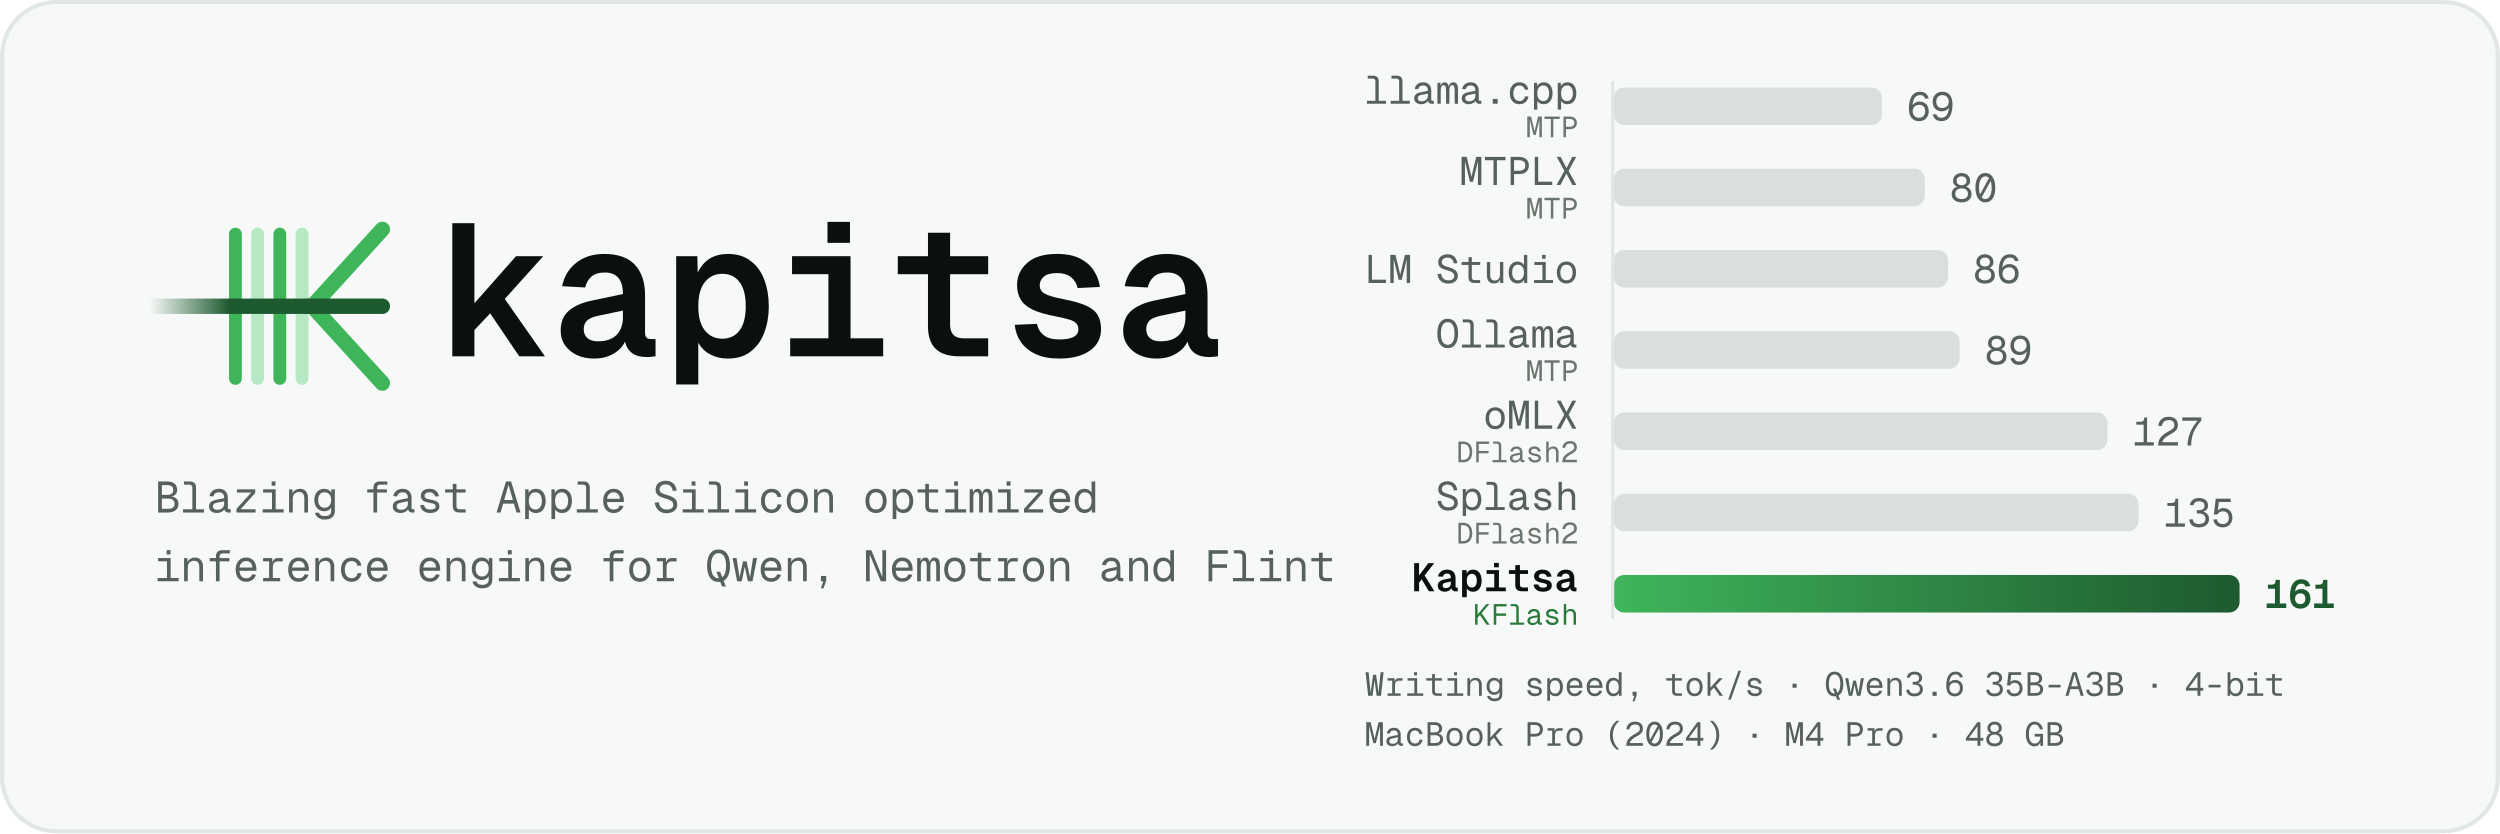
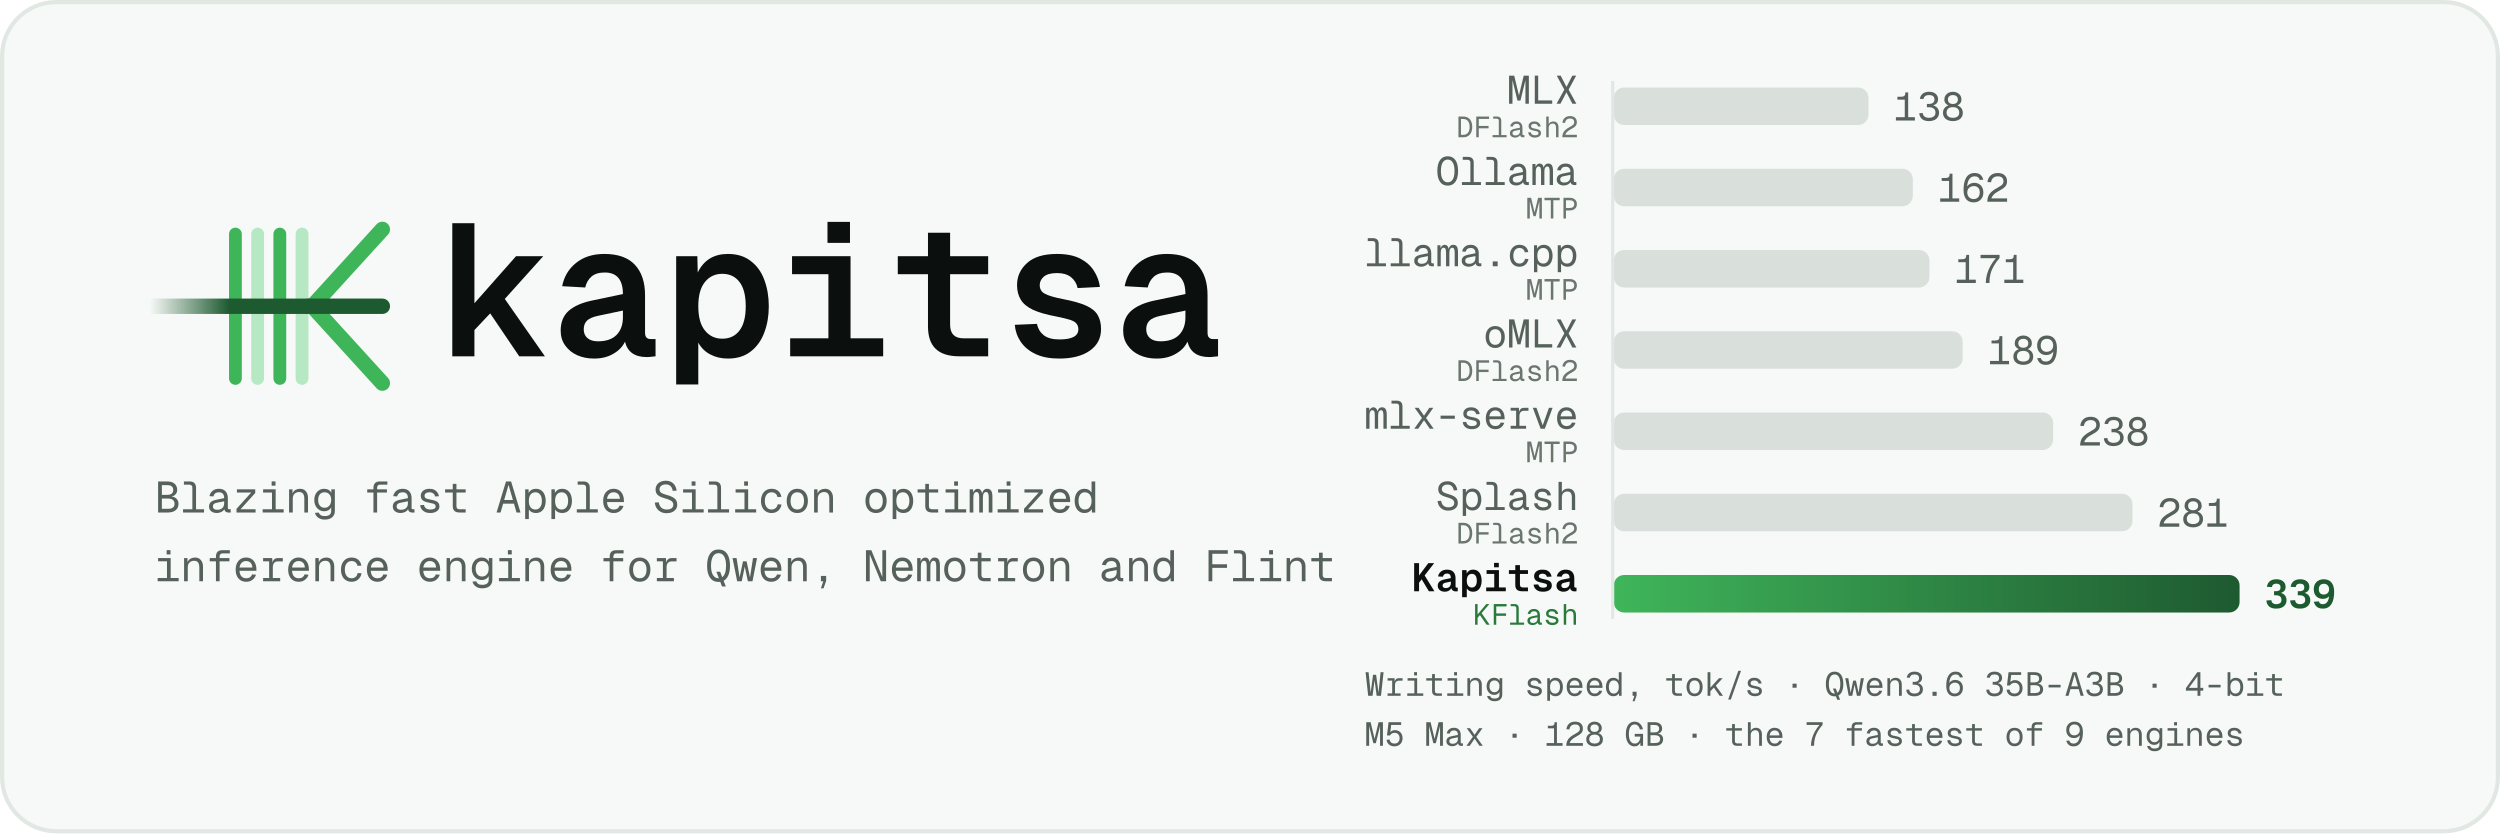
<svg xmlns="http://www.w3.org/2000/svg" width="1200" height="400" viewBox="0 0 1200 400" role="img" aria-labelledby="t d">
  <defs>
    <linearGradient id="hwin" x1="0" x2="46.25" y1="0" y2="0" gradientUnits="userSpaceOnUse">
      <stop offset="0" stop-color="#1E5A30" stop-opacity="0" />
      <stop offset="1" stop-color="#1E5A30" />
    </linearGradient>
    <linearGradient id="hwk" x1="0" x2="1" y1="0" y2="0">
      <stop offset="0" stop-color="#3FB55A" />
      <stop offset="1" stop-color="#1E5A30" />
    </linearGradient>
    <path id="gs0" d="m70 0v710h118v-427l222 251h145l-205-228 214-306h-137l-155 229-84-89v-140z" />
    <path id="gs1" d="m226-12q-50 0-90 18-40 18-64 52-24 33-24 79 0 67 42 105 43 38 123 55l167 35q0 115-97 115-46 0-71-22-25-22-33-58l-123 7q15 77 74 124 59 48 151 48 109 0 163-58 54-58 54-162v-199q0-20 8-27 7-8 22-8h26v-92q-6-1-20-2-13-2-27-2-96 0-116 82-19-40-63-65-43-25-102-25zm21 92q65 0 99 34 34 35 34 94v36l-133-28q-42-9-59-26-17-17-17-46 0-30 20-47 20-17 56-17z" />
    <path id="gs2" d="m64-150v684h113l2-87q48 99 161 99 74 0 122-38 49-37 72-100 24-64 24-141 0-77-24-140-23-63-72-101-48-38-122-38-53 0-94 22-41 21-64 63v-223zm246 244q59 0 92 44 33 43 33 129 0 86-33 129-33 44-92 44-57 0-92-43-36-43-36-130 0-87 36-130 35-43 92-43z" />
    <path id="gs3" d="m72 0v96h204v342h-194v96h312v-438h174v-96zm199 605v112h120v-112z" />
    <path id="gs4" d="m375 0q-86 0-127 40-41 39-41 120v278h-161v96h161v125h118v-125h203v-96h-203v-269q0-73 71-73h132v-96z" />
    <path id="gs5" d="m307-12q-75 0-126 24-51 24-79 65-28 41-32 91l118 5q8-38 37-61 29-22 83-22 101 0 101 54 0 17-9 29-8 12-33 21-25 8-74 18-80 15-126 36-46 22-65 54-20 32-20 78 0 70 54 118 53 48 159 48 76 0 124-25 48-25 73-65 26-40 32-86l-119-6q-7 35-35 58-28 22-74 22-49 0-71-19-22-19-22-45 0-32 27-46 26-15 98-29 79-15 123-35 44-20 61-50 18-30 18-75 0-73-60-115-60-42-163-42z" />
    <path id="gr6" d="m90 0v710h200q117 0 176-52 60-52 60-142 0-58-35-98-35-41-94-52 75-10 117-54 42-45 42-114 0-92-64-145-64-53-177-53zm86 403h118q74 0 108 29 34 29 34 82 0 54-34 83-34 29-108 29h-118zm0-319h140q77 0 114 30 36 30 36 84 0 57-38 89-38 32-112 32h-140z" />
    <path id="gr7" d="m60 0v74h213v494q0 32-18 50-18 18-50 18h-125v74h129q148 0 148-148v-488h183v-74z" />
    <path id="gr8" d="m230-12q-50 0-90 18-40 18-63 50-23 33-23 76 0 68 40 106 41 37 128 54l178 36q0 68-30 101-31 33-88 33-55 0-86-24-31-25-43-71l-89 7q15 75 72 122 56 46 146 46 96 0 149-58 53-57 53-158v-220q0-18 8-25 8-7 24-7h34v-74q-16-2-44-2-42 0-68 17-25 17-34 55l-1 5q-21-39-69-63-47-24-104-24zm8 74q81 0 122 41 40 41 40 107v46l-162-32q-54-10-75-30-21-21-21-54 0-37 26-58 25-20 70-20z" />
    <path id="gr9" d="m82 0v84l336 372h-326v74h418v-84l-336-372h344v-74z" />
    <path id="gra" d="m80 0v74h213v382h-203v74h287v-456h183v-74zm205 613v98h88v-98z" />
    <path id="grb" d="m84 0v530h77l2-95q21 54 67 81 47 26 102 26 61 0 102-27 40-27 61-73 21-45 21-101v-341h-84v317q0 74-29 113-29 38-89 38-61 0-104-38-42-39-42-113v-317z" />
    <path id="grc" d="m297-162q-85 0-145 42-60 42-77 112l88 6q12-37 43-58 30-22 91-22 72 0 111 29 38 29 38 87v86q-19-42-61-67-42-25-94-25-67 0-119 33-53 33-82 91-30 58-30 133 0 76 29 133 29 58 81 91 51 33 117 33 56 0 101-26 44-26 62-70v84h80v-494q0-93-62-146-61-52-171-52zm-2 270q68 0 109 48 41 47 42 129 2 82-40 129-42 48-111 48-70 0-109-48-38-47-38-129 0-82 40-129 39-48 107-48z" />
    <path id="grd" d="m212 0v456h-142v74h142v34q0 71 36 108 37 38 112 38h170v-74h-170q-31 0-48-20-16-19-16-52v-34h224v-74h-224v-456z" />
    <path id="gre" d="m310-12q-69 0-119 24-50 24-79 64-28 41-32 91l88 6q8-49 44-77 35-28 98-28 59 0 92 17 32 17 32 53 0 23-11 38-11 15-41 26-30 10-88 20-77 14-120 34-44 21-62 52-18 31-18 74 0 69 52 114 52 46 149 46 66 0 111-24 44-23 70-62 26-38 34-84l-88-6q-9 42-42 69-32 27-86 27-58 0-86-23-28-23-28-57 0-40 30-57 30-17 102-29 82-13 127-34 45-20 63-50 18-30 18-74 0-47-28-80-27-34-74-52-48-18-108-18z" />
    <path id="grf" d="m378 0q-153 0-153 146v310h-175v74h175v124h84v-124h211v-74h-211v-310q0-72 69-72h142v-74z" />
    <path id="gr10" d="m26 0l216 710h116l216-710h-92l-58 202h-248l-58-202zm274 632l-100-346h200z" />
    <path id="gr11" d="m80-150v680h78l1-85q24 47 67 72 42 25 96 25 79 0 130-39 50-39 74-102 24-63 24-136 0-73-24-136-24-63-74-102-51-39-130-39-52 0-94 22-43 22-64 60v-220zm234 218q69 0 108 52 40 52 40 145 0 93-40 145-39 52-108 52-69 0-110-50-40-49-40-147 0-97 40-147 40-50 110-50z" />
    <path id="gr12" d="m306-12q-75 0-130 34-54 34-84 96-29 63-29 147 0 84 29 146 30 62 84 97 53 34 126 34 69 0 122-32 53-33 83-95 30-62 30-151v-25h-386q5-85 45-128 41-43 110-43 52 0 86 24 33 25 46 65l90-7q-21-71-80-116-58-46-142-46zm-155 325h294q-6 77-45 113-39 36-98 36-61 0-100-38-40-37-51-111z" />
    <path id="gr13" d="m311-16q-75 0-133 31-58 31-93 85-35 55-41 127l90 6q11-79 58-122 46-43 121-43 74 0 113 28 40 29 40 81 0 34-16 59-15 24-58 46-42 21-125 44-74 21-119 46-46 26-66 62-21 37-21 90 0 60 29 106 28 45 81 70 53 26 126 26 73 0 125-30 52-29 82-80 31-51 39-116l-90-6q-9 65-47 106-39 42-111 42-66 0-105-32-39-31-39-82 0-33 15-54 14-22 51-38 37-17 104-36 87-24 139-54 51-30 74-71 22-41 22-100 0-56-31-99-31-44-86-68-55-24-128-24z" />
    <path id="gr14" d="m314-12q-74 0-129 34-55 34-85 96-30 63-30 147 0 84 30 146 30 62 85 97 55 34 129 34 89 0 148-48 58-47 74-136l-88-6q-12 53-48 82-35 28-86 28-73 0-114-52-42-53-42-145 0-92 42-145 41-52 114-52 51 0 88 30 38 30 50 90l88-6q-16-88-76-141-61-53-150-53z" />
    <path id="gr15" d="m300-12q-73 0-128 34-54 34-84 96-30 63-30 147 0 85 30 147 30 62 84 96 55 34 128 34 73 0 128-34 54-34 84-96 30-62 30-147 0-84-30-147-30-62-84-96-55-34-128-34zm0 80q73 0 114 52 40 53 40 145 0 92-40 145-41 52-114 52-73 0-114-52-40-53-40-145 0-92 40-145 41-52 114-52z" />
    <path id="gr16" d="m40 0v530h77l2-78q14 42 41 66 26 24 64 24 79 0 99-99l1-6q13 49 42 77 30 28 72 28 64 0 93-44 29-44 29-146v-352h-84v340q0 71-15 100-15 28-47 28-31 0-52-31-20-31-20-99v-338h-84v340q0 68-14 98-15 30-48 30-31 0-52-31-20-31-20-99v-338z" />
    <path id="gr17" d="m267-12q-70 0-121 34-51 34-78 96-28 62-28 147 0 85 28 147 27 62 78 96 51 34 121 34 56 0 98-26 42-27 61-60v254h84v-710h-76l-3 79q-23-43-66-67-43-24-98-24zm5 80q72 0 113 53 41 53 41 144 0 92-41 145-41 52-115 52-65 0-104-52-38-53-38-145 0-91 38-144 39-53 106-53z" />
    <path id="gr18" d="m90 0v74h138v382h-138v74h208l6-103q25 103 127 103h109v-76h-108q-58 0-89-34-31-35-31-100v-246h168v-74z" />
    <path id="gr19" d="m300-16q-126 0-194 96-68 96-68 274 0 179 68 276 68 96 194 96 126 0 194-96 68-97 68-276 0-131-38-218-37-88-108-125l50-130h-86l-41 106q-19-3-39-3zm0 84q4 0 8 0l-58 150h86l48-125q88 63 88 261 0 140-44 214-45 74-128 74-82 0-127-74-45-74-45-214 0-139 45-212 45-74 127-74z" />
    <path id="gr1a" d="m125 0l-105 530h92l69-442 78 368h82l78-368 69 442h92l-104-530h-106l-70 334-70-334z" />
    <path id="gr1b" d="m240-162l54 162h-54v122h120v-112l-60-172z" />
    <path id="gr1c" d="m70 0v710h122l252-613v613h86v-710h-122l-252 613v-613z" />
    <path id="gr1d" d="m100 0v710h440v-82h-354v-240h336v-82h-336v-306z" />
-     <path id="gr1e" d="m238 0v122h124v-122z" />
-     <path id="gr1f" d="m262 80l-126 517v-597h-86v710h130l120-501 120 501h130v-710h-86v597l-126-517z" />
-     <path id="gr20" d="m257 0v626h-217v84h520v-84h-217v-626z" />
-     <path id="gr21" d="m90 0v710h216q111 0 178-58 66-57 66-159 0-102-66-159-67-58-178-58h-130v-276zm86 360h120q84 0 124 34 40 35 40 99 0 65-40 99-40 34-124 34h-120z" />
-     <path id="gr22" d="m302-16q-120 0-186 82-66 82-66 234 0 88 14 165 15 77 48 135 32 59 86 92 53 34 132 34 95 0 147-46 52-47 73-122l-90-8q-12 42-42 67-29 25-88 25-80 0-129-62-49-62-60-186l-1-7q26 39 72 65 45 26 106 26 70 0 122-30 52-30 81-84 29-55 29-128 0-78-32-134-31-57-86-88-56-30-130-30zm2 84q70 0 113 44 43 45 43 124 0 74-40 117-41 43-108 43-48 0-86-20-38-19-60-55-22-36-22-85 0-73 44-120 43-48 116-48z" />
-     <path id="gr23" d="m298 726q120 0 186-82 66-82 66-234 0-88-14-165-15-77-48-135-32-59-86-92-53-34-132-34-94 0-146 46-53 47-74 122l90 8q12-42 42-67 30-25 88-25 80 0 129 62 49 62 60 186l1 7q-26-39-72-65-45-26-106-26-70 0-122 30-52 30-81 84-29 55-29 128 0 78 32 134 31 57 87 88 56 30 129 30zm-2-84q-70 0-113-44-43-44-43-124 0-73 40-116 41-44 108-44 48 0 86 20 38 19 60 55 22 36 22 85 0 74-43 121-43 47-117 47z" />
-     <path id="gr24" d="m100 0v710h86v-626h354v-84z" />
-     <path id="gr25" d="m50 0l196 357-192 353h100l147-285 147 285h98l-192-354 196-356h-100l-151 289-151-289z" />
+     <path id="gr1e" d="m262 80l-126 517v-597h-86v710h130l120-501 120 501h130v-710h-86v597l-126-517z" />
+     <path id="gr1f" d="m100 0v710h86v-626h354v-84z" />
+     <path id="gr20" d="m50 0l196 357-192 353h100l147-285 147 285h98l-192-354 196-356h-100l-151 289-151-289z" />
+     <path id="gr21" d="m90 0v710h168q92 0 160-42 69-41 106-120 38-80 38-194 0-114-38-193-37-79-106-120-68-41-160-41zm86 84h77q104 0 161 68 58 67 58 202 0 135-58 204-57 68-161 68h-77z" />
+     <path id="gr22" d="m100 0v710h84v-263q21 49 63 72 42 23 96 23 86 0 131-56 46-56 46-145v-341h-84v317q0 151-111 151-64 0-103-39-38-39-38-113v-316z" />
+     <path id="gr23" d="m50 0q0 75 24 136 23 60 82 115 60 55 166 111 49 26 79 48 30 22 44 47 14 25 14 61 0 55-35 90-36 34-107 34-75 0-119-39-43-39-54-111l-90 6q12 104 80 166 68 62 183 62 110 0 171-57 61-57 61-149 0-54-18-94-18-39-61-73-42-34-116-73-96-51-146-103-49-52-52-93h394v-84z" />
+     <path id="gr24" d="m60 0v84h224v442h-186v74h96q57 0 82 25 24 25 24 85h70v-626h170v-84z" />
+     <path id="gr25" d="m294-16q-115 0-177 56-62 55-67 143l89 6q6-65 49-93 42-28 106-28 43 0 81 12 38 13 61 42 24 28 24 76 0 71-46 104-46 33-115 33h-56v84h56q37 0 68 11 31 11 49 36 19 24 19 64 0 55-35 84-35 28-101 28-67 0-101-27-35-27-42-74l-90 6q10 80 70 129 60 50 163 50 104 0 165-52 61-51 61-140 0-114-123-152 69-19 108-68 40-48 40-116 0-68-33-116-33-48-91-73-58-25-132-25z" />
    <path id="gr26" d="m300-16q-70 0-127 24-57 24-90 71-33 47-33 116 0 69 37 117 37 48 100 70-47 19-75 56-28 36-28 93 0 56 28 100 28 44 76 69 49 26 112 26 63 0 112-26 49-25 76-69 28-44 28-100 0-57-28-93-28-37-75-56 63-22 100-70 37-48 37-117 0-69-33-116-33-47-89-71-57-24-128-24zm0 433q57 0 92 29 34 28 34 85 0 51-34 81-33 30-92 30-58 0-92-30-34-30-34-81 0-57 34-85 35-29 92-29zm0-349q70 0 115 32 45 33 45 100 0 62-40 100-40 37-120 37-79 0-120-37-40-38-40-100 0-67 45-100 45-32 115-32z" />
-     <path id="gr27" d="m300-16q-77 0-134 45-56 45-86 128-30 83-30 197 0 115 30 198 30 83 86 128 57 46 134 46 78 0 134-46 56-45 86-128 30-83 30-198 0-114-30-197-30-83-86-128-56-45-134-45zm-160 370q0-100 25-170l228 415q-39 43-93 43-74 0-117-78-43-77-43-210zm160-286q74 0 117 78 43 77 43 208 0 101-25 171l-228-414q39-43 93-43z" />
-     <path id="gr28" d="m263-12q-79 0-126 54-47 53-47 147v341h84v-318q0-77 28-114 27-36 84-36 62 0 98 40 36 41 36 112v316h84v-530h-80v86q-44-98-161-98z" />
-     <path id="gr29" d="m300-16q-126 0-194 96-68 96-68 274 0 179 68 276 68 96 194 96 126 0 194-96 68-97 68-276 0-178-68-274-68-96-194-96zm0 84q83 0 128 74 44 73 44 212 0 140-44 214-45 74-128 74-82 0-127-74-45-74-45-214 0-139 45-212 45-74 127-74z" />
-     <path id="gr2a" d="m90 0v710h168q92 0 160-42 69-41 106-120 38-80 38-194 0-114-38-193-37-79-106-120-68-41-160-41zm86 84h77q104 0 161 68 58 67 58 202 0 135-58 204-57 68-161 68h-77z" />
-     <path id="gr2b" d="m100 0v710h84v-263q21 49 63 72 42 23 96 23 86 0 131-56 46-56 46-145v-341h-84v317q0 151-111 151-64 0-103-39-38-39-38-113v-316z" />
-     <path id="gr2c" d="m50 0q0 75 24 136 23 60 82 115 60 55 166 111 49 26 79 48 30 22 44 47 14 25 14 61 0 55-35 90-36 34-107 34-75 0-119-39-43-39-54-111l-90 6q12 104 80 166 68 62 183 62 110 0 171-57 61-57 61-149 0-54-18-94-18-39-61-73-42-34-116-73-96-51-146-103-49-52-52-93h394v-84z" />
-     <path id="gr2d" d="m60 0v84h224v442h-186v74h96q57 0 82 25 24 25 24 85h70v-626h170v-84z" />
-     <path id="gr2e" d="m192 0q0 110 30 220 31 109 88 212 57 103 136 194h-386v84h480v-78q-89-102-146-202-57-99-84-204-26-106-26-226z" />
-     <path id="gr2f" d="m294-16q-115 0-177 56-62 55-67 143l89 6q6-65 49-93 42-28 106-28 43 0 81 12 38 13 61 42 24 28 24 76 0 71-46 104-46 33-115 33h-56v84h56q37 0 68 11 31 11 49 36 19 24 19 64 0 55-35 84-35 28-101 28-67 0-101-27-35-27-42-74l-90 6q10 80 70 129 60 50 163 50 104 0 165-52 61-51 61-140 0-114-123-152 69-19 108-68 40-48 40-116 0-68-33-116-33-48-91-73-58-25-132-25z" />
-     <path id="gr30" d="m298-16q-69 0-120 25-52 25-82 70-31 45-36 104l90 6q8-60 48-91 39-30 100-30 69 0 110 42 42 43 42 118 0 75-40 118-39 44-110 44-42 0-80-20-39-21-56-59h-92l47 399h378v-84h-299l-26-214q26 30 64 45 38 15 76 15 68 0 120-32 51-31 80-86 28-55 28-126 0-71-31-126-31-56-85-87-55-31-126-31z" />
+     <path id="gr27" d="m300-16q-126 0-194 96-68 96-68 274 0 179 68 276 68 96 194 96 126 0 194-96 68-97 68-276 0-178-68-274-68-96-194-96zm0 84q83 0 128 74 44 73 44 212 0 140-44 214-45 74-128 74-82 0-127-74-45-74-45-214 0-139 45-212 45-74 127-74z" />
+     <path id="gr28" d="m257 0v626h-217v84h520v-84h-217v-626z" />
+     <path id="gr29" d="m90 0v710h216q111 0 178-58 66-57 66-159 0-102-66-159-67-58-178-58h-130v-276zm86 360h120q84 0 124 34 40 35 40 99 0 65-40 99-40 34-124 34h-120z" />
+     <path id="gr2a" d="m302-16q-120 0-186 82-66 82-66 234 0 88 14 165 15 77 48 135 32 59 86 92 53 34 132 34 95 0 147-46 52-47 73-122l-90-8q-12 42-42 67-29 25-88 25-80 0-129-62-49-62-60-186l-1-7q26 39 72 65 45 26 106 26 70 0 122-30 52-30 81-84 29-55 29-128 0-78-32-134-31-57-86-88-56-30-130-30zm2 84q70 0 113 44 43 45 43 124 0 74-40 117-41 43-108 43-48 0-86-20-38-19-60-55-22-36-22-85 0-73 44-120 43-48 116-48z" />
+     <path id="gr2b" d="m238 0v122h124v-122z" />
+     <path id="gr2c" d="m192 0q0 110 30 220 31 109 88 212 57 103 136 194h-386v84h480v-78q-89-102-146-202-57-99-84-204-26-106-26-226z" />
+     <path id="gr2d" d="m298 726q120 0 186-82 66-82 66-234 0-88-14-165-15-77-48-135-32-59-86-92-53-34-132-34-94 0-146 46-53 47-74 122l90 8q12-42 42-67 30-25 88-25 80 0 129 62 49 62 60 186l1 7q-26-39-72-65-45-26-106-26-70 0-122 30-52 30-81 84-29 55-29 128 0 78 32 134 31 57 87 88 56 30 129 30zm-2-84q-70 0-113-44-43-44-43-124 0-73 40-116 41-44 108-44 48 0 86 20 38 19 60 55 22 36 22 85 0 74-43 121-43 47-117 47z" />
+     <path id="gr2e" d="m54 0l195 272-185 258h98l139-200 136 200h100l-184-260 193-270h-98l-147 214-147-214z" />
+     <path id="gr2f" d="m120 252v79h360v-79z" />
+     <path id="gr30" d="m247 0l-197 530h92l158-444 158 444h92l-197-530z" />
    <path id="gs31" d="m52 0v710h124v-312l234 312h148l-241-311 247-399h-140l-182 302-66-86v-216z" />
    <path id="gr32" d="m60 0v710h86v-356l298 356h106l-267-312 277-398h-106l-228 331-80-93v-238z" />
-     <path id="gs33" d="m52 0v114h210v372h-178v104h84q60 0 86 27 26 27 26 93h106v-596h162v-114z" />
-     <path id="gs34" d="m302-16q-126 0-193 84-67 83-67 236 0 89 16 166 15 76 49 134 34 57 89 90 54 32 132 32 68 0 114-22 46-23 74-62 27-40 40-90l-126-10q-9 32-32 52-23 20-70 20-63 0-104-48-41-47-53-151 26 28 65 46 39 18 91 18 70 0 122-30 52-30 81-84 28-54 28-126 0-78-32-135-32-58-90-89-57-31-134-31zm-1 114q60 0 95 36 34 35 34 102 0 62-32 98-32 36-91 36-61 0-99-36-38-37-38-99 0-58 35-97 35-40 96-40z" />
+     <path id="gs33" d="m295-16q-120 0-182 57-62 57-67 150l125 7q6-56 41-79 34-23 84-23 54 0 92 26 38 25 38 84 0 58-36 86-36 29-96 29h-55v103h55q46 0 78 22 31 22 31 73 0 48-27 72-28 24-78 24-54 0-81-23-27-24-32-64l-126 7q10 87 71 139 61 52 169 52 107 0 169-52 63-51 63-142 0-114-118-151 67-19 104-67 37-47 37-114 0-68-32-116-33-49-91-74-58-26-136-26z" />
+     <path id="gs34" d="m298 726q126 0 193-84 67-83 67-236 0-89-16-166-15-76-49-134-34-57-89-90-54-32-132-32-68 0-114 22-46 23-74 62-27 40-40 90l126 10q9-32 32-52 23-20 70-20 63 0 104 48 41 47 53 151-26-28-65-46-39-18-91-18-70 0-122 30-52 30-81 84-28 54-28 126 0 78 32 135 32 58 90 89 57 31 134 31zm1-114q-60 0-95-36-34-35-34-102 0-61 32-98 32-36 91-36 61 0 99 36 38 37 38 99 0 58-35 97-35 40-96 40z" />
    <path id="gr35" d="m108 0l-78 710h90l62-617 72 537h92l72-537 62 617h90l-78-710h-130l-62 469-62-469z" />
    <path id="gr36" d="m90 0v710h84v-465l258 285h112l-209-225 219-305h-102l-174 248-104-110v-138z" />
    <path id="gr37" d="m108-110l304 860h80l-304-860z" />
    <path id="gr38" d="m238 243v122h124v-122z" />
-     <path id="gr39" d="m120 252v79h360v-79z" />
+     <path id="gr39" d="m298-16q-69 0-120 25-52 25-82 70-31 45-36 104l90 6q8-60 48-91 39-30 100-30 69 0 110 42 42 43 42 118 0 75-40 118-39 44-110 44-42 0-80-20-39-21-56-59h-92l47 399h378v-84h-299l-26-214q26 30 64 45 38 15 76 15 68 0 120-32 51-31 80-86 28-55 28-126 0-71-31-126-31-56-85-87-55-31-126-31z" />
    <path id="gr3a" d="m388 0v154h-348v78l342 478h92v-472h86v-84h-86v-154zm-260 238h260v352z" />
    <path id="gr3b" d="m333-12q-55 0-98 24-43 24-66 67l-3-79h-76v710h84v-254q19 33 61 60 42 26 98 26 70 0 121-34 51-34 78-96 28-62 28-147 0-85-28-147-27-62-78-96-51-34-121-34zm-5 80q67 0 106 53 38 53 38 144 0 92-38 145-39 52-104 52-73 0-114-52-42-53-42-145 0-91 41-144 41-53 113-53z" />
-     <path id="gr3c" d="m356-110q-78 69-120 140-43 72-60 144-16 73-16 146 0 73 16 146 17 72 60 144 42 71 120 140h84q-75-71-117-143-42-72-59-143-17-72-17-144 0-72 17-144 17-71 59-142 42-72 117-144z" />
-     <path id="gr3d" d="m244-110h-84q75 72 117 144 42 71 59 142 17 72 17 144 0 72-17 144-17 71-59 143-42 72-117 143h84q78-69 120-140 43-72 60-144 16-73 16-146 0-73-16-146-17-72-60-144-42-71-120-140z" />
-     <path id="gr3e" d="m298-16q-75 0-134 42-58 41-92 124-34 82-34 204 0 115 32 198 31 83 90 128 59 46 142 46 65 0 116-29 50-29 84-81 34-51 49-118l-90-6q-17 66-57 108-39 42-102 42-83 0-128-75-46-75-46-213 0-137 46-212 47-74 132-74 76 0 120 58 45 59 48 151h-170v82h250v-359h-80l-2 98q-25-52-66-83-42-31-108-31z" />
+     <path id="gr3c" d="m298-16q-75 0-134 42-58 41-92 124-34 82-34 204 0 115 32 198 31 83 90 128 59 46 142 46 65 0 116-29 50-29 84-81 34-51 49-118l-90-6q-17 66-57 108-39 42-102 42-83 0-128-75-46-75-46-213 0-137 46-212 47-74 132-74 76 0 120 58 45 59 48 151h-170v82h250v-359h-80l-2 98q-25-52-66-83-42-31-108-31z" />
  </defs>
  <rect x="1" y="1" width="1198" height="398" rx="26" fill="#F6F9F7" stroke="#E1E8E3" stroke-width="2" />
  <g transform="translate(72 106) scale(0.82)" fill="none">
    <path d="M0 50H46.75" stroke="url(#hwin)" stroke-width="9" />
    <rect x="46.25" y="4" width="7.5" height="92" rx="3.75" fill="#3FB55A" />
    <rect x="59.25" y="4" width="7.5" height="92" rx="3.75" fill="#B6E8C3" />
    <rect x="72.25" y="4" width="7.5" height="92" rx="3.75" fill="#3FB55A" />
    <rect x="85.25" y="4" width="7.5" height="92" rx="3.75" fill="#B6E8C3" />
    <path d="M46.25 50H95" stroke="#1E5A30" stroke-width="9" />
    <path d="M95 50L136 5M95 50L136 95" stroke="#3FB55A" stroke-width="9" stroke-linecap="round" />
    <path d="M93 50H136" stroke="#1E5A30" stroke-width="9" stroke-linecap="round" />
  </g>
  <g transform="translate(210.8 171.03) scale(0.09 -0.09)" fill="#0B0F0D">
    <use href="#gs0" />
    <use href="#gs1" x="600" />
    <use href="#gs2" x="1200" />
    <use href="#gs3" x="1800" />
    <use href="#gs4" x="2400" />
    <use href="#gs5" x="3000" />
    <use href="#gs1" x="3600" />
  </g>
  <g transform="translate(74 246) scale(0.021 -0.021)" fill="#56615B">
    <use href="#gr6" />
    <use href="#gr7" x="600" />
    <use href="#gr8" x="1200" />
    <use href="#gr9" x="1800" />
    <use href="#gra" x="2400" />
    <use href="#grb" x="3000" />
    <use href="#grc" x="3600" />
    <use href="#grd" x="4800" />
    <use href="#gr8" x="5400" />
    <use href="#gre" x="6000" />
    <use href="#grf" x="6600" />
    <use href="#gr10" x="7800" />
    <use href="#gr11" x="8400" />
    <use href="#gr11" x="9000" />
    <use href="#gr7" x="9600" />
    <use href="#gr12" x="10200" />
    <use href="#gr13" x="11400" />
    <use href="#gra" x="12000" />
    <use href="#gr7" x="12600" />
    <use href="#gra" x="13200" />
    <use href="#gr14" x="13800" />
    <use href="#gr15" x="14400" />
    <use href="#grb" x="15000" />
    <use href="#gr15" x="16200" />
    <use href="#gr11" x="16800" />
    <use href="#grf" x="17400" />
    <use href="#gra" x="18000" />
    <use href="#gr16" x="18600" />
    <use href="#gra" x="19200" />
    <use href="#gr9" x="19800" />
    <use href="#gr12" x="20400" />
    <use href="#gr17" x="21000" />
  </g>
  <g transform="translate(74 279) scale(0.021 -0.021)" fill="#56615B">
    <use href="#gra" />
    <use href="#grb" x="600" />
    <use href="#grd" x="1200" />
    <use href="#gr12" x="1800" />
    <use href="#gr18" x="2400" />
    <use href="#gr12" x="3000" />
    <use href="#grb" x="3600" />
    <use href="#gr14" x="4200" />
    <use href="#gr12" x="4800" />
    <use href="#gr12" x="6000" />
    <use href="#grb" x="6600" />
    <use href="#grc" x="7200" />
    <use href="#gra" x="7800" />
    <use href="#grb" x="8400" />
    <use href="#gr12" x="9000" />
    <use href="#grd" x="10200" />
    <use href="#gr15" x="10800" />
    <use href="#gr18" x="11400" />
    <use href="#gr19" x="12600" />
    <use href="#gr1a" x="13200" />
    <use href="#gr12" x="13800" />
    <use href="#grb" x="14400" />
    <use href="#gr1b" x="15000" />
    <use href="#gr1c" x="16200" />
    <use href="#gr12" x="16800" />
    <use href="#gr16" x="17400" />
    <use href="#gr15" x="18000" />
    <use href="#grf" x="18600" />
    <use href="#gr18" x="19200" />
    <use href="#gr15" x="19800" />
    <use href="#grb" x="20400" />
    <use href="#gr8" x="21600" />
    <use href="#grb" x="22200" />
    <use href="#gr17" x="22800" />
    <use href="#gr1d" x="24000" />
    <use href="#gr7" x="24600" />
    <use href="#gra" x="25200" />
    <use href="#grb" x="25800" />
    <use href="#grf" x="26400" />
  </g>
-   <rect x="774.6" y="42" width="128.74" height="18" rx="5" fill="#D9E0DB" />
-   <g transform="translate(655 49.8) scale(0.019 -0.019)" fill="#56615B">
+   <rect x="774.6" y="42" width="122.29" height="18" rx="5" fill="#D9E0DB" />
+   <g transform="translate(723.4 49.8) scale(0.019 -0.019)" fill="#56615B">
+     <use href="#gr1e" />
+     <use href="#gr1f" x="600" />
+     <use href="#gr20" x="1200" />
+   </g>
+   <g transform="translate(698.8 65.88) scale(0.014 -0.014)" fill="#6B766F">
+     <use href="#gr21" />
+     <use href="#gr1d" x="600" />
+     <use href="#gr7" x="1200" />
+     <use href="#gr8" x="1800" />
+     <use href="#gre" x="2400" />
+     <use href="#gr22" x="3000" />
+     <use href="#gr23" x="3600" />
+   </g>
+   <g transform="translate(908.89 57.84) scale(0.019 -0.019)" fill="#56615B">
+     <use href="#gr24" />
+     <use href="#gr25" x="600" />
+     <use href="#gr26" x="1200" />
+   </g>
+   <rect x="774.6" y="81" width="143.55" height="18" rx="5" fill="#D9E0DB" />
+   <g transform="translate(689.2 88.8) scale(0.019 -0.019)" fill="#56615B">
+     <use href="#gr27" />
+     <use href="#gr7" x="600" />
+     <use href="#gr7" x="1200" />
+     <use href="#gr8" x="1800" />
+     <use href="#gr16" x="2400" />
+     <use href="#gr8" x="3000" />
+   </g>
+   <g transform="translate(732.4 104.88) scale(0.014 -0.014)" fill="#6B766F">
+     <use href="#gr1e" />
+     <use href="#gr28" x="600" />
+     <use href="#gr29" x="1200" />
+   </g>
+   <g transform="translate(930.15 96.84) scale(0.019 -0.019)" fill="#56615B">
+     <use href="#gr24" />
+     <use href="#gr2a" x="600" />
+     <use href="#gr23" x="1200" />
+   </g>
+   <rect x="774.6" y="120" width="151.53" height="18" rx="5" fill="#D9E0DB" />
+   <g transform="translate(655 127.8) scale(0.019 -0.019)" fill="#56615B">
    <use href="#gr7" />
    <use href="#gr7" x="600" />
    <use href="#gr8" x="1200" />
    <use href="#gr16" x="1800" />
    <use href="#gr8" x="2400" />
-     <use href="#gr1e" x="3000" />
+     <use href="#gr2b" x="3000" />
    <use href="#gr14" x="3600" />
    <use href="#gr11" x="4200" />
    <use href="#gr11" x="4800" />
  </g>
-   <g transform="translate(732.4 65.88) scale(0.014 -0.014)" fill="#6B766F">
-     <use href="#gr1f" />
-     <use href="#gr20" x="600" />
-     <use href="#gr21" x="1200" />
-   </g>
-   <g transform="translate(915.34 57.84) scale(0.019 -0.019)" fill="#56615B">
-     <use href="#gr22" />
-     <use href="#gr23" x="600" />
-   </g>
-   <rect x="774.6" y="81" width="149.27" height="18" rx="5" fill="#D9E0DB" />
-   <g transform="translate(700.6 88.8) scale(0.019 -0.019)" fill="#56615B">
-     <use href="#gr1f" />
-     <use href="#gr20" x="600" />
-     <use href="#gr21" x="1200" />
-     <use href="#gr24" x="1800" />
-     <use href="#gr25" x="2400" />
-   </g>
-   <g transform="translate(732.4 104.88) scale(0.014 -0.014)" fill="#6B766F">
-     <use href="#gr1f" />
-     <use href="#gr20" x="600" />
-     <use href="#gr21" x="1200" />
-   </g>
-   <g transform="translate(935.87 96.84) scale(0.019 -0.019)" fill="#56615B">
-     <use href="#gr26" />
-     <use href="#gr27" x="600" />
-   </g>
-   <rect x="774.6" y="120" width="160.46" height="18" rx="5" fill="#D9E0DB" />
-   <g transform="translate(655 135.84) scale(0.019 -0.019)" fill="#56615B">
+   <g transform="translate(732.4 143.88) scale(0.014 -0.014)" fill="#6B766F">
+     <use href="#gr1e" />
+     <use href="#gr28" x="600" />
+     <use href="#gr29" x="1200" />
+   </g>
+   <g transform="translate(938.13 135.84) scale(0.019 -0.019)" fill="#56615B">
    <use href="#gr24" />
-     <use href="#gr1f" x="600" />
-     <use href="#gr13" x="1800" />
-     <use href="#grf" x="2400" />
-     <use href="#gr28" x="3000" />
-     <use href="#gr17" x="3600" />
-     <use href="#gra" x="4200" />
-     <use href="#gr15" x="4800" />
-   </g>
-   <g transform="translate(947.06 135.84) scale(0.019 -0.019)" fill="#56615B">
-     <use href="#gr26" />
-     <use href="#gr22" x="600" />
-   </g>
-   <rect x="774.6" y="159" width="166.06" height="18" rx="5" fill="#D9E0DB" />
-   <g transform="translate(689.2 166.8) scale(0.019 -0.019)" fill="#56615B">
-     <use href="#gr29" />
+     <use href="#gr2c" x="600" />
+     <use href="#gr24" x="1200" />
+   </g>
+   <rect x="774.6" y="159" width="167.48" height="18" rx="5" fill="#D9E0DB" />
+   <g transform="translate(712 166.8) scale(0.019 -0.019)" fill="#56615B">
+     <use href="#gr15" />
+     <use href="#gr1e" x="600" />
+     <use href="#gr1f" x="1200" />
+     <use href="#gr20" x="1800" />
+   </g>
+   <g transform="translate(698.8 182.88) scale(0.014 -0.014)" fill="#6B766F">
+     <use href="#gr21" />
+     <use href="#gr1d" x="600" />
+     <use href="#gr7" x="1200" />
+     <use href="#gr8" x="1800" />
+     <use href="#gre" x="2400" />
+     <use href="#gr22" x="3000" />
+     <use href="#gr23" x="3600" />
+   </g>
+   <g transform="translate(954.08 174.84) scale(0.019 -0.019)" fill="#56615B">
+     <use href="#gr24" />
+     <use href="#gr26" x="600" />
+     <use href="#gr2d" x="1200" />
+   </g>
+   <rect x="774.6" y="198" width="210.9" height="18" rx="5" fill="#D9E0DB" />
+   <g transform="translate(655 205.8) scale(0.019 -0.019)" fill="#56615B">
+     <use href="#gr16" />
    <use href="#gr7" x="600" />
-     <use href="#gr7" x="1200" />
-     <use href="#gr8" x="1800" />
-     <use href="#gr16" x="2400" />
-     <use href="#gr8" x="3000" />
-   </g>
-   <g transform="translate(732.4 182.88) scale(0.014 -0.014)" fill="#6B766F">
-     <use href="#gr1f" />
-     <use href="#gr20" x="600" />
-     <use href="#gr21" x="1200" />
-   </g>
-   <g transform="translate(952.66 174.84) scale(0.019 -0.019)" fill="#56615B">
-     <use href="#gr26" />
-     <use href="#gr23" x="600" />
-   </g>
-   <rect x="774.6" y="198" width="236.96" height="18" rx="5" fill="#D9E0DB" />
-   <g transform="translate(712 205.8) scale(0.019 -0.019)" fill="#56615B">
-     <use href="#gr15" />
-     <use href="#gr1f" x="600" />
-     <use href="#gr24" x="1200" />
-     <use href="#gr25" x="1800" />
-   </g>
-   <g transform="translate(698.8 221.88) scale(0.014 -0.014)" fill="#6B766F">
-     <use href="#gr2a" />
-     <use href="#gr1d" x="600" />
-     <use href="#gr7" x="1200" />
-     <use href="#gr8" x="1800" />
-     <use href="#gre" x="2400" />
-     <use href="#gr2b" x="3000" />
-     <use href="#gr2c" x="3600" />
-   </g>
-   <g transform="translate(1023.56 213.84) scale(0.019 -0.019)" fill="#56615B">
-     <use href="#gr2d" />
-     <use href="#gr2c" x="600" />
    <use href="#gr2e" x="1200" />
-   </g>
-   <rect x="774.6" y="237" width="251.89" height="18" rx="5" fill="#D9E0DB" />
+     <use href="#gr2f" x="1800" />
+     <use href="#gre" x="2400" />
+     <use href="#gr12" x="3000" />
+     <use href="#gr18" x="3600" />
+     <use href="#gr30" x="4200" />
+     <use href="#gr12" x="4800" />
+   </g>
+   <g transform="translate(732.4 221.88) scale(0.014 -0.014)" fill="#6B766F">
+     <use href="#gr1e" />
+     <use href="#gr28" x="600" />
+     <use href="#gr29" x="1200" />
+   </g>
+   <g transform="translate(997.5 213.84) scale(0.019 -0.019)" fill="#56615B">
+     <use href="#gr23" />
+     <use href="#gr25" x="600" />
+     <use href="#gr26" x="1200" />
+   </g>
+   <rect x="774.6" y="237" width="249" height="18" rx="5" fill="#D9E0DB" />
  <g transform="translate(689.2 244.8) scale(0.019 -0.019)" fill="#56615B">
    <use href="#gr13" />
    <use href="#gr11" x="600" />
    <use href="#gr7" x="1200" />
    <use href="#gr8" x="1800" />
    <use href="#gre" x="2400" />
-     <use href="#gr2b" x="3000" />
+     <use href="#gr22" x="3000" />
  </g>
  <g transform="translate(698.8 260.88) scale(0.014 -0.014)" fill="#6B766F">
-     <use href="#gr2a" />
+     <use href="#gr21" />
    <use href="#gr1d" x="600" />
    <use href="#gr7" x="1200" />
    <use href="#gr8" x="1800" />
    <use href="#gre" x="2400" />
-     <use href="#gr2b" x="3000" />
-     <use href="#gr2c" x="3600" />
-   </g>
-   <g transform="translate(1038.49 252.84) scale(0.019 -0.019)" fill="#56615B">
-     <use href="#gr2d" />
-     <use href="#gr2f" x="600" />
-     <use href="#gr30" x="1200" />
+     <use href="#gr22" x="3000" />
+     <use href="#gr23" x="3600" />
+   </g>
+   <g transform="translate(1035.6 252.84) scale(0.019 -0.019)" fill="#56615B">
+     <use href="#gr23" />
+     <use href="#gr26" x="600" />
+     <use href="#gr24" x="1200" />
  </g>
  <rect x="774.6" y="276" width="300.4" height="18" rx="5" fill="url(#hwk)" />
  <g transform="translate(677.8 283.8) scale(0.019 -0.019)" fill="#0B0F0D">
    <use href="#gs31" />
    <use href="#gs1" x="600" />
    <use href="#gs2" x="1200" />
    <use href="#gs3" x="1800" />
    <use href="#gs4" x="2400" />
    <use href="#gs5" x="3000" />
    <use href="#gs1" x="3600" />
  </g>
  <g transform="translate(707.2 299.88) scale(0.014 -0.014)" fill="#2A7A3C">
    <use href="#gr32" />
    <use href="#gr1d" x="600" />
    <use href="#gr7" x="1200" />
    <use href="#gr8" x="1800" />
    <use href="#gre" x="2400" />
-     <use href="#gr2b" x="3000" />
+     <use href="#gr22" x="3000" />
  </g>
  <g transform="translate(1087 291.84) scale(0.019 -0.019)" fill="#1E5A30">
    <use href="#gs33" />
-     <use href="#gs34" x="600" />
-     <use href="#gs33" x="1200" />
+     <use href="#gs33" x="600" />
+     <use href="#gs34" x="1200" />
  </g>
  <path d="M774.1 38.88V297.12" stroke="#E1E8E3" stroke-width="1.5" />
  <g transform="translate(655 334) scale(0.016 -0.016)" fill="#56615B">
    <use href="#gr35" />
    <use href="#gr18" x="600" />
    <use href="#gra" x="1200" />
    <use href="#grf" x="1800" />
    <use href="#gra" x="2400" />
    <use href="#grb" x="3000" />
    <use href="#grc" x="3600" />
    <use href="#gre" x="4800" />
    <use href="#gr11" x="5400" />
    <use href="#gr12" x="6000" />
    <use href="#gr12" x="6600" />
    <use href="#gr17" x="7200" />
    <use href="#gr1b" x="7800" />
    <use href="#grf" x="9000" />
    <use href="#gr15" x="9600" />
    <use href="#gr36" x="10200" />
    <use href="#gr37" x="10800" />
    <use href="#gre" x="11400" />
    <use href="#gr38" x="12600" />
    <use href="#gr19" x="13800" />
    <use href="#gr1a" x="14400" />
    <use href="#gr12" x="15000" />
    <use href="#grb" x="15600" />
-     <use href="#gr2f" x="16200" />
-     <use href="#gr1e" x="16800" />
-     <use href="#gr22" x="17400" />
-     <use href="#gr2f" x="18600" />
-     <use href="#gr30" x="19200" />
+     <use href="#gr25" x="16200" />
+     <use href="#gr2b" x="16800" />
+     <use href="#gr2a" x="17400" />
+     <use href="#gr25" x="18600" />
+     <use href="#gr39" x="19200" />
    <use href="#gr6" x="19800" />
-     <use href="#gr39" x="20400" />
+     <use href="#gr2f" x="20400" />
    <use href="#gr10" x="21000" />
-     <use href="#gr2f" x="21600" />
+     <use href="#gr25" x="21600" />
    <use href="#gr6" x="22200" />
    <use href="#gr38" x="23400" />
    <use href="#gr3a" x="24600" />
-     <use href="#gr39" x="25200" />
+     <use href="#gr2f" x="25200" />
    <use href="#gr3b" x="25800" />
    <use href="#gra" x="26400" />
    <use href="#grf" x="27000" />
  </g>
  <g transform="translate(655 358) scale(0.016 -0.016)" fill="#56615B">
-     <use href="#gr1f" />
-     <use href="#gr8" x="600" />
-     <use href="#gr14" x="1200" />
-     <use href="#gr6" x="1800" />
-     <use href="#gr15" x="2400" />
-     <use href="#gr15" x="3000" />
-     <use href="#gr36" x="3600" />
-     <use href="#gr21" x="4800" />
-     <use href="#gr18" x="5400" />
-     <use href="#gr15" x="6000" />
-     <use href="#gr3c" x="7200" />
-     <use href="#gr2c" x="7800" />
-     <use href="#gr27" x="8400" />
-     <use href="#gr2c" x="9000" />
-     <use href="#gr3a" x="9600" />
-     <use href="#gr3d" x="10200" />
-     <use href="#gr38" x="11400" />
-     <use href="#gr1f" x="12600" />
-     <use href="#gr3a" x="13200" />
-     <use href="#gr21" x="14400" />
-     <use href="#gr18" x="15000" />
-     <use href="#gr15" x="15600" />
-     <use href="#gr38" x="16800" />
-     <use href="#gr3a" x="18000" />
-     <use href="#gr26" x="18600" />
-     <use href="#gr3e" x="19800" />
-     <use href="#gr6" x="20400" />
+     <use href="#gr1e" />
+     <use href="#gr39" x="600" />
+     <use href="#gr1e" x="1800" />
+     <use href="#gr8" x="2400" />
+     <use href="#gr2e" x="3000" />
+     <use href="#gr38" x="4200" />
+     <use href="#gr24" x="5400" />
+     <use href="#gr23" x="6000" />
+     <use href="#gr26" x="6600" />
+     <use href="#gr3c" x="7800" />
+     <use href="#gr6" x="8400" />
+     <use href="#gr38" x="9600" />
+     <use href="#grf" x="10800" />
+     <use href="#gr22" x="11400" />
+     <use href="#gr12" x="12000" />
+     <use href="#gr2c" x="13200" />
+     <use href="#grd" x="14400" />
+     <use href="#gr8" x="15000" />
+     <use href="#gre" x="15600" />
+     <use href="#grf" x="16200" />
+     <use href="#gr12" x="16800" />
+     <use href="#gre" x="17400" />
+     <use href="#grf" x="18000" />
+     <use href="#gr15" x="19200" />
+     <use href="#grd" x="19800" />
+     <use href="#gr2d" x="21000" />
+     <use href="#gr12" x="22200" />
+     <use href="#grb" x="22800" />
+     <use href="#grc" x="23400" />
+     <use href="#gra" x="24000" />
+     <use href="#grb" x="24600" />
+     <use href="#gr12" x="25200" />
+     <use href="#gre" x="25800" />
  </g>
</svg>
